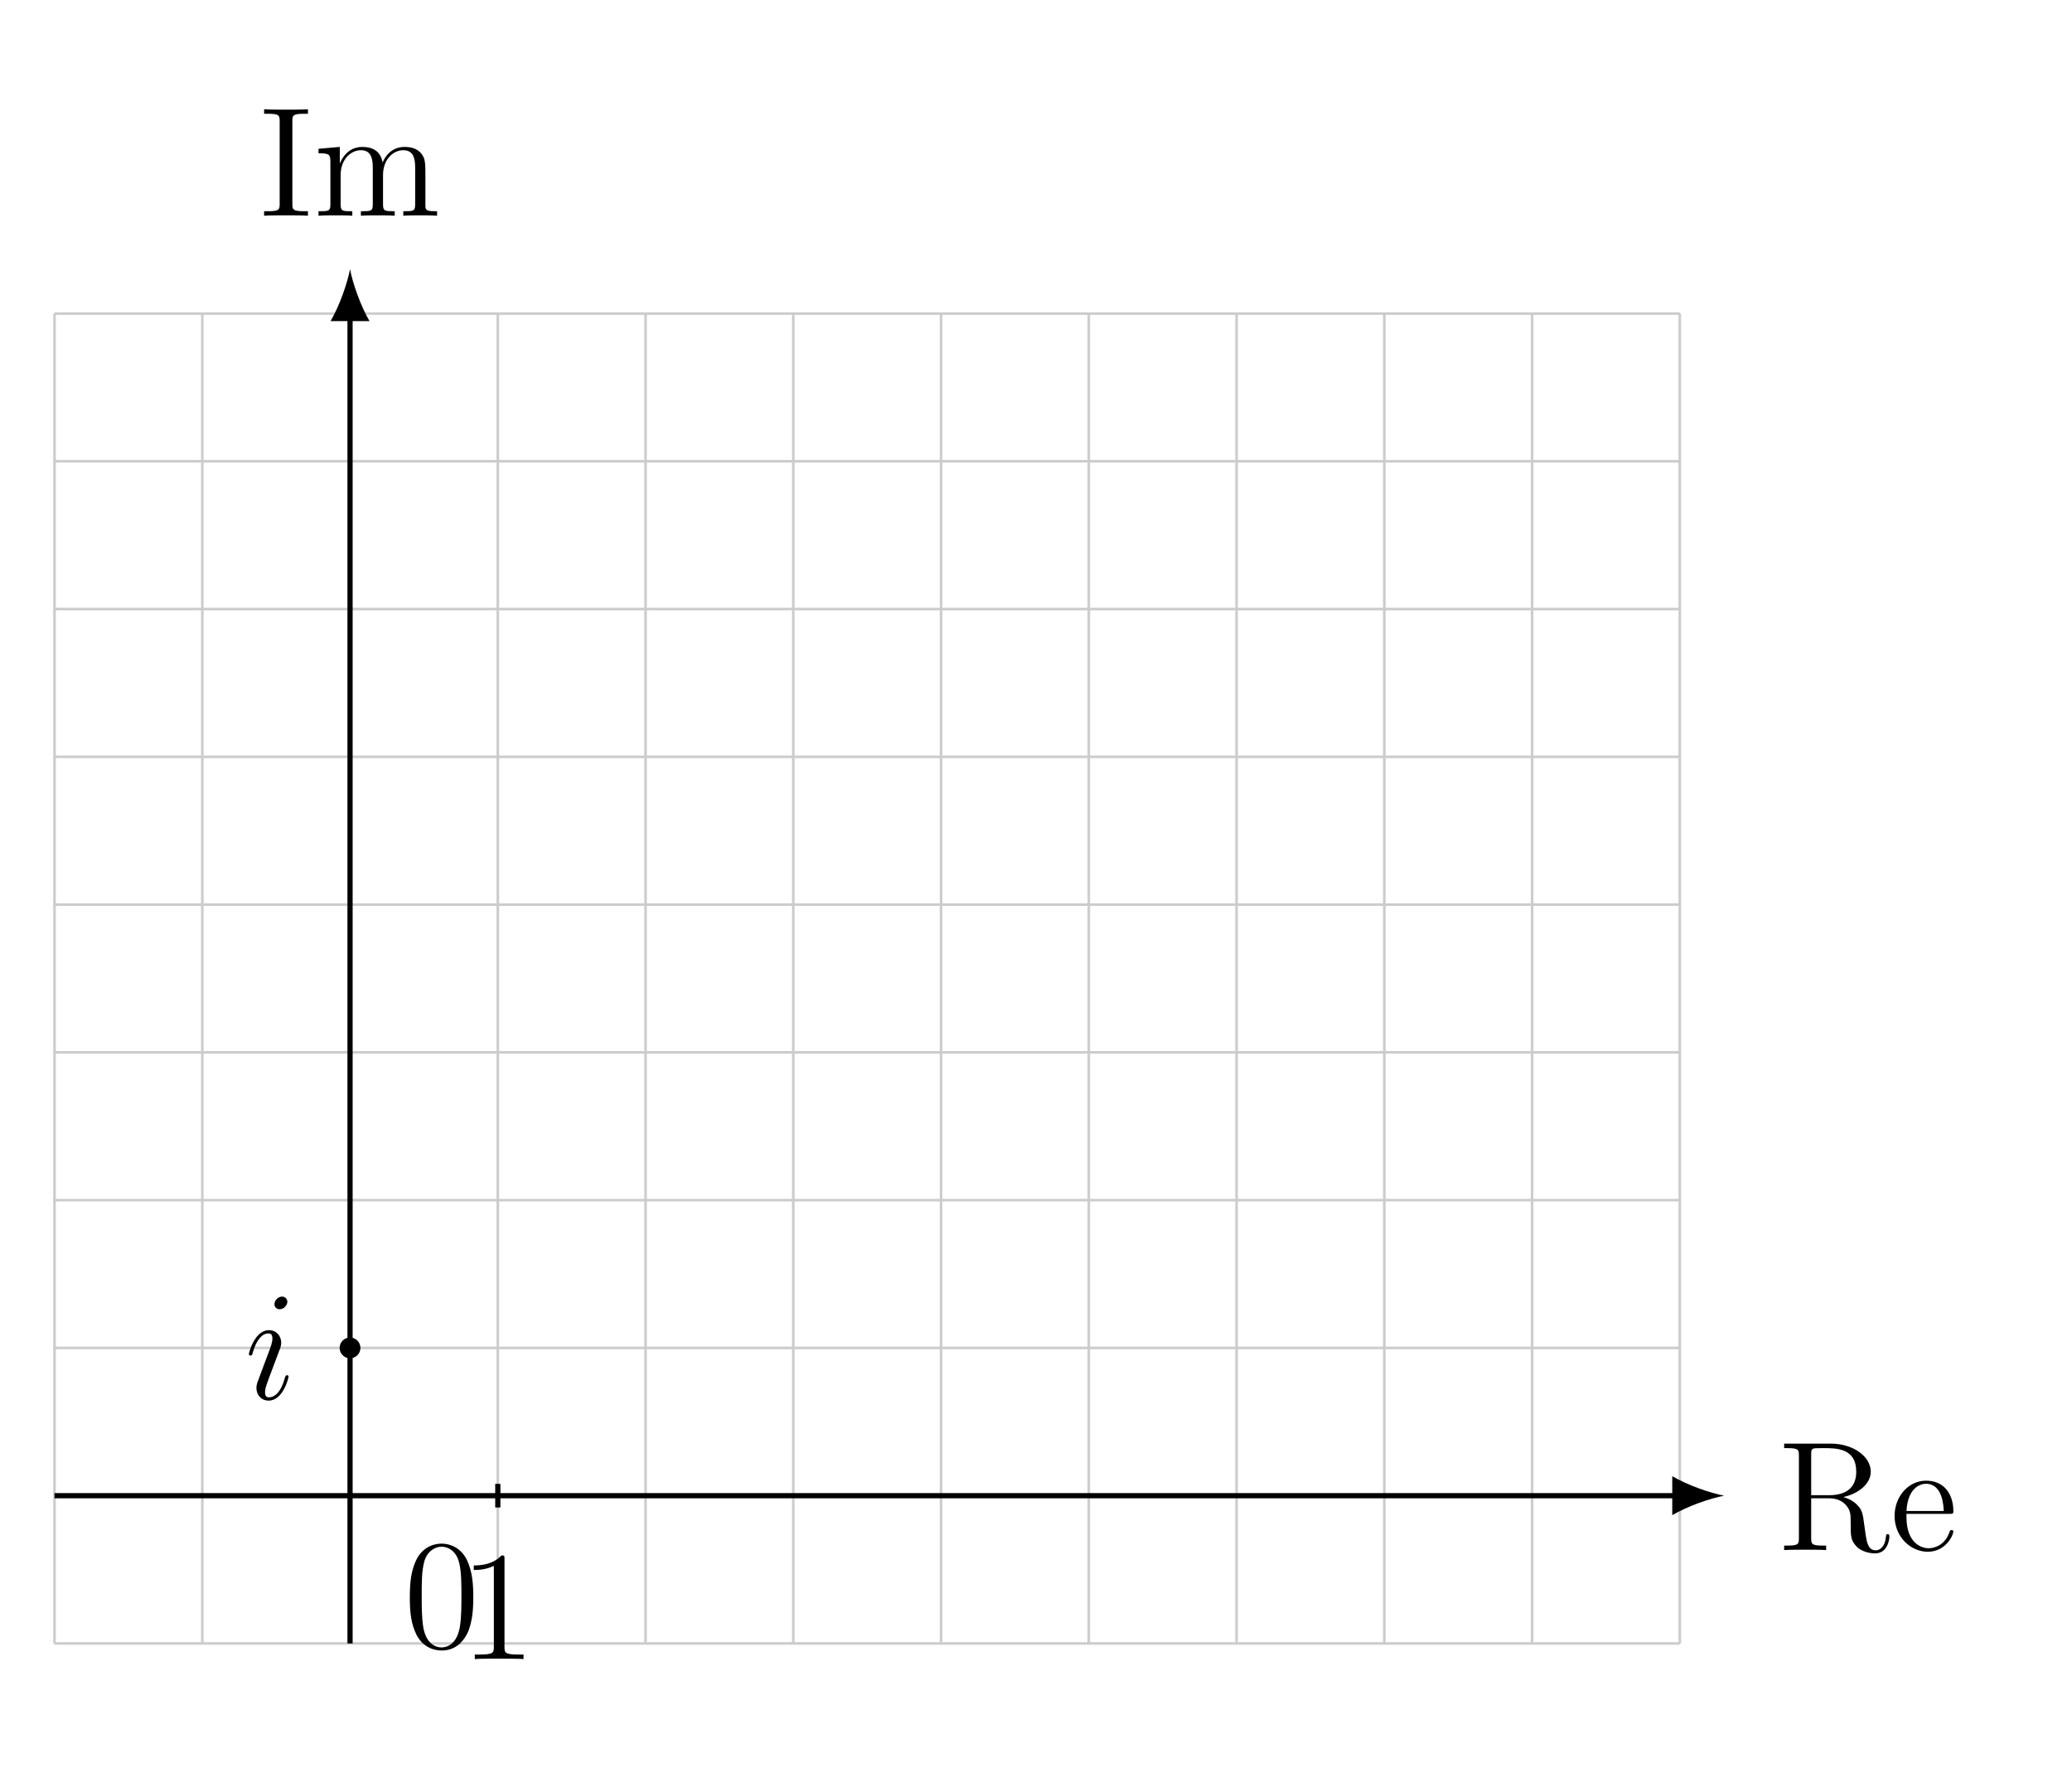
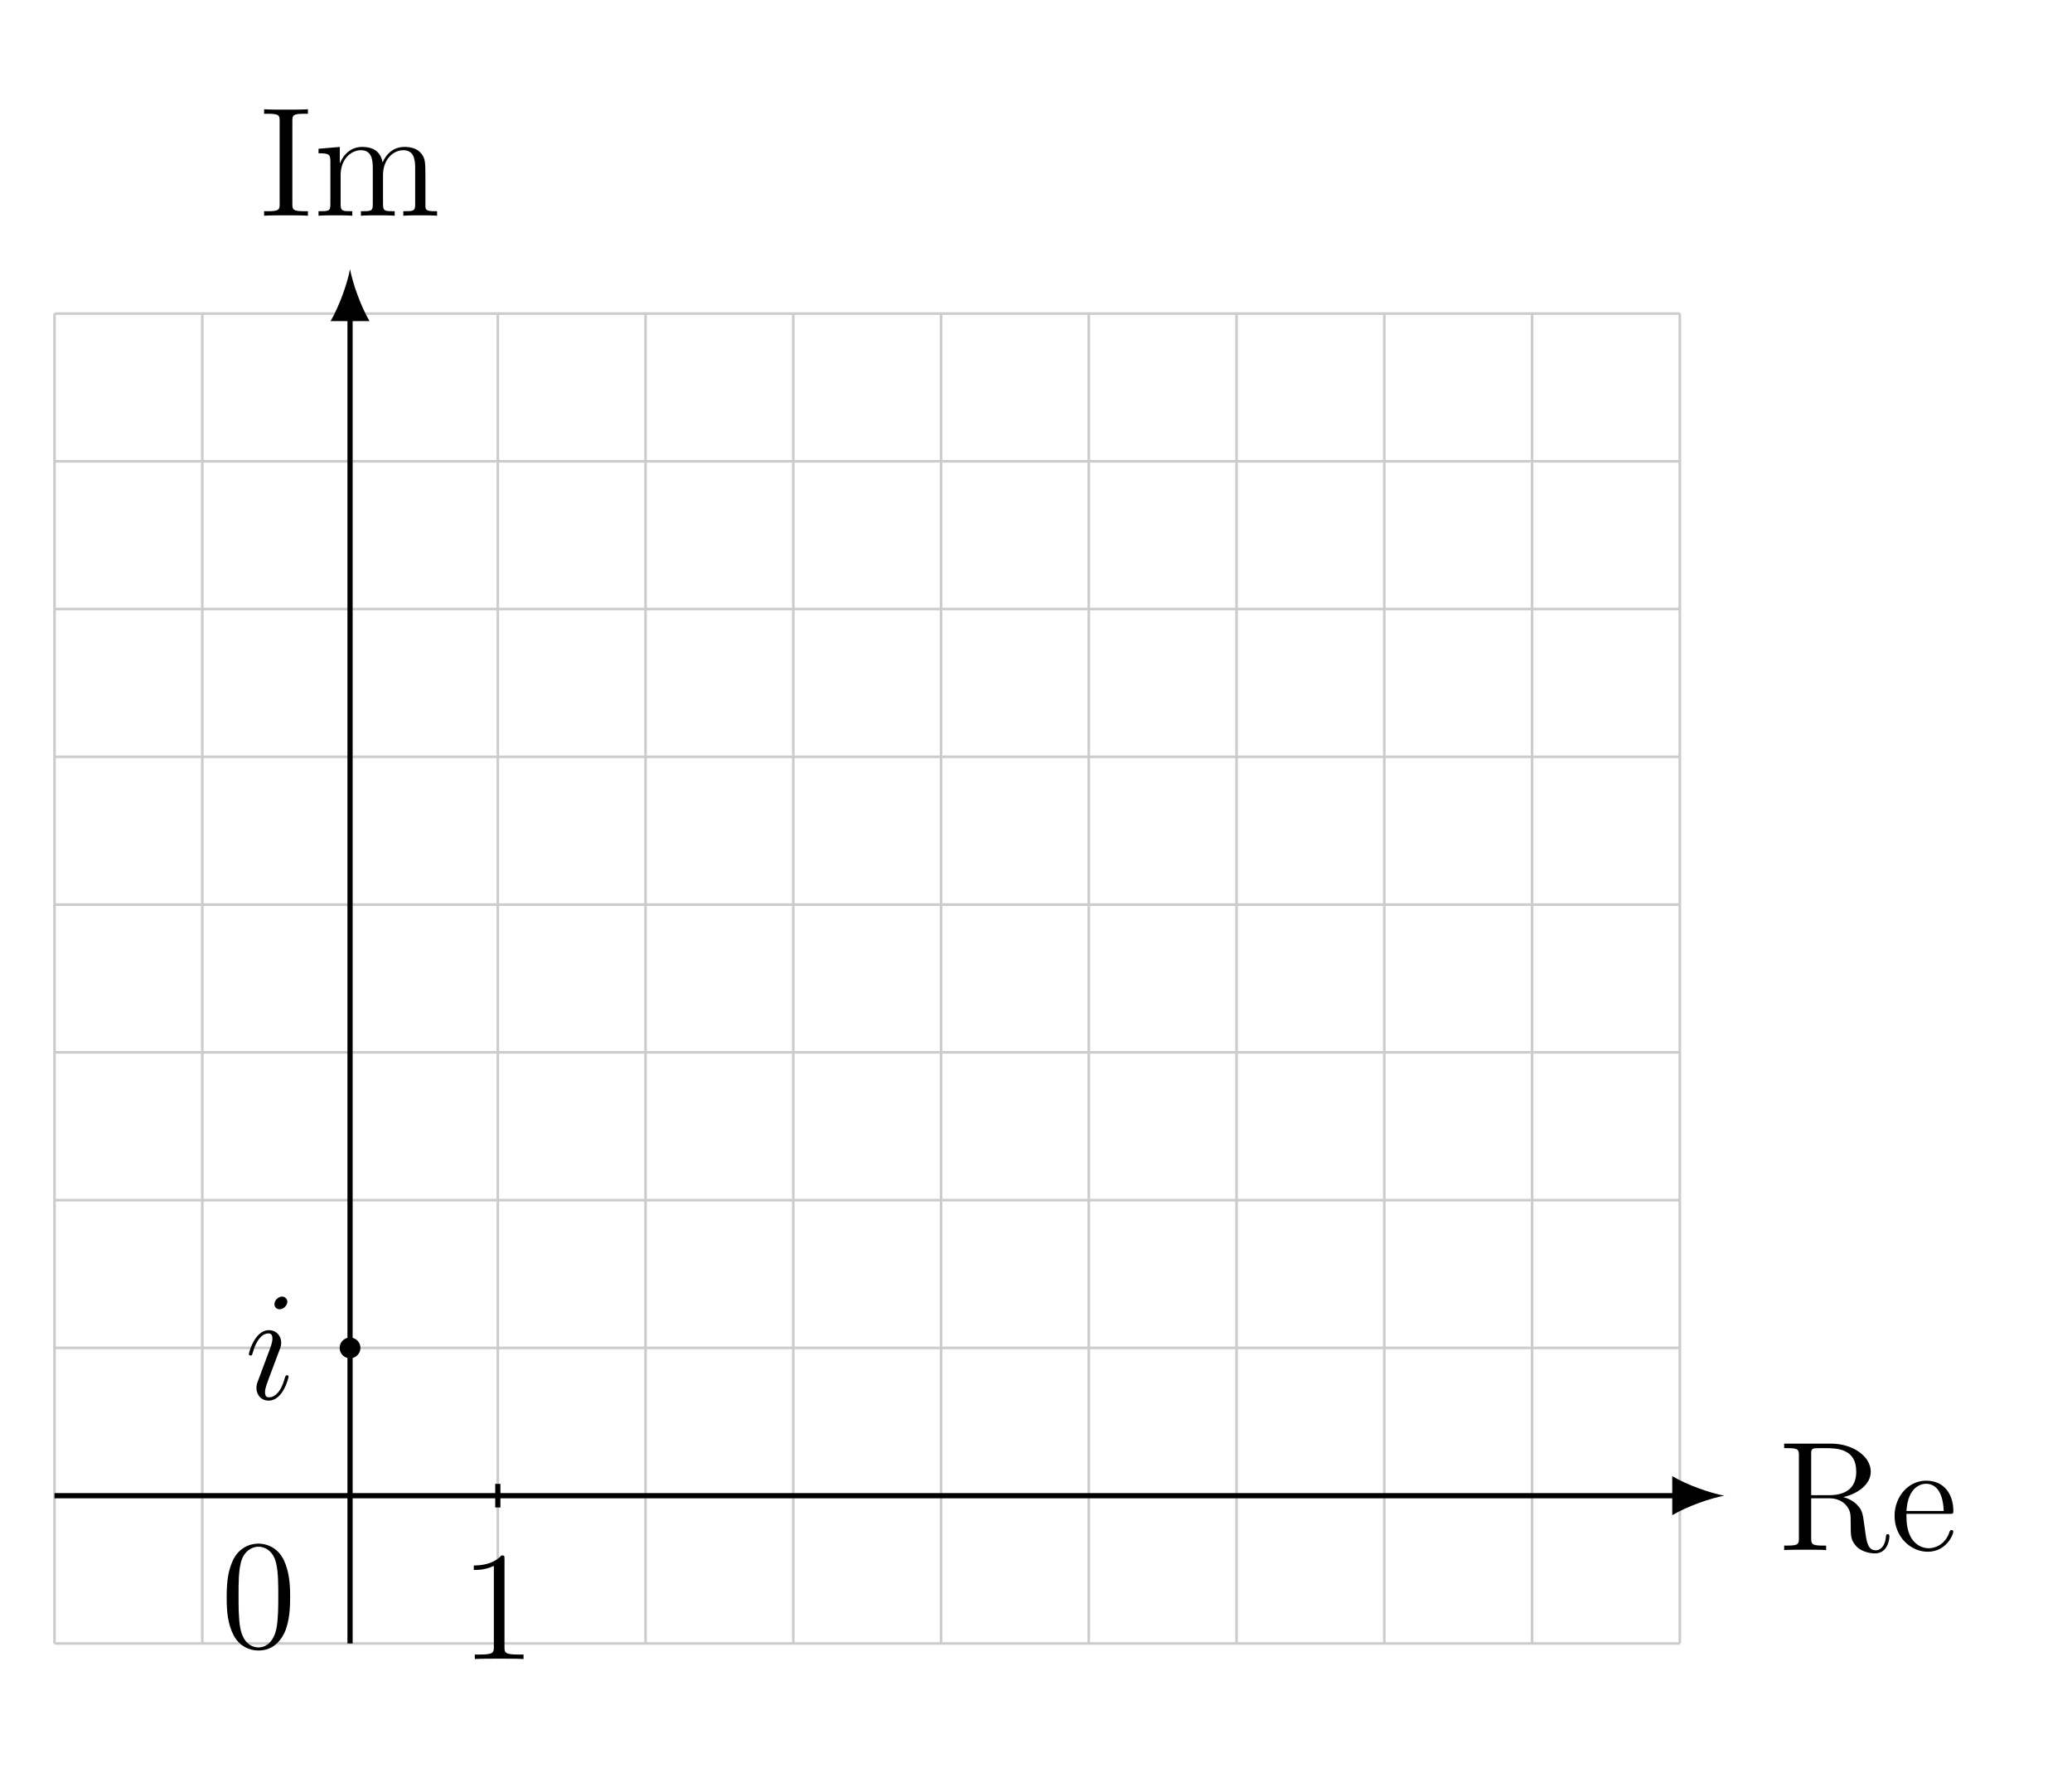
<svg xmlns="http://www.w3.org/2000/svg" xmlns:xlink="http://www.w3.org/1999/xlink" width="158.113pt" height="134.872pt" viewBox="0 0 158.113 134.872" version="1.2">
  <defs>
    <g>
      <symbol overflow="visible" id="glyph0-0">
        <path style="stroke:none;" d="" />
      </symbol>
      <symbol overflow="visible" id="glyph0-1">
        <path style="stroke:none;" d="M 8.531 -1.031 C 8.531 -1.109 8.531 -1.219 8.391 -1.219 C 8.281 -1.219 8.281 -1.141 8.266 -1.016 C 8.203 -0.312 7.859 0.016 7.484 0.016 C 6.938 0.016 6.812 -0.547 6.719 -1.172 L 6.594 -2.062 C 6.516 -2.656 6.469 -3.047 6.109 -3.406 C 5.984 -3.547 5.672 -3.859 5.016 -4.047 C 6.188 -4.312 7.109 -5.062 7.109 -5.984 C 7.109 -7.141 5.766 -8.125 4.062 -8.125 L 0.5 -8.125 L 0.5 -7.781 L 0.734 -7.781 C 1.594 -7.781 1.625 -7.656 1.625 -7.219 L 1.625 -0.906 C 1.625 -0.469 1.594 -0.344 0.734 -0.344 L 0.5 -0.344 L 0.5 0 C 0.766 -0.031 1.75 -0.031 2.094 -0.031 C 2.438 -0.031 3.422 -0.031 3.703 0 L 3.703 -0.344 L 3.453 -0.344 C 2.609 -0.344 2.562 -0.469 2.562 -0.906 L 2.562 -3.953 L 3.953 -3.953 C 4.406 -3.953 4.844 -3.812 5.172 -3.484 C 5.578 -3.031 5.578 -2.781 5.578 -1.969 C 5.578 -1.016 5.578 -0.719 6.094 -0.203 C 6.281 -0.031 6.781 0.25 7.438 0.25 C 8.375 0.25 8.531 -0.781 8.531 -1.031 Z M 6 -5.984 C 6 -4.953 5.453 -4.188 3.906 -4.188 L 2.562 -4.188 L 2.562 -7.297 C 2.562 -7.578 2.562 -7.719 2.812 -7.766 C 2.922 -7.781 3.281 -7.781 3.516 -7.781 C 4.484 -7.781 6 -7.781 6 -5.984 Z M 6 -5.984 " />
      </symbol>
      <symbol overflow="visible" id="glyph0-2">
        <path style="stroke:none;" d="M 4.844 -1.422 C 4.844 -1.484 4.781 -1.531 4.703 -1.531 C 4.609 -1.531 4.594 -1.469 4.562 -1.422 C 4.25 -0.422 3.453 -0.141 2.953 -0.141 C 2.469 -0.141 1.266 -0.469 1.266 -2.531 L 1.266 -2.766 L 4.547 -2.766 C 4.812 -2.766 4.844 -2.766 4.844 -2.984 C 4.844 -4.188 4.203 -5.297 2.766 -5.297 C 1.406 -5.297 0.359 -4.078 0.359 -2.609 C 0.359 -1.031 1.562 0.125 2.891 0.125 C 4.297 0.125 4.844 -1.172 4.844 -1.422 Z M 4.109 -2.984 L 1.266 -2.984 C 1.375 -4.844 2.406 -5.062 2.75 -5.062 C 4.016 -5.062 4.094 -3.391 4.109 -2.984 Z M 4.109 -2.984 " />
      </symbol>
      <symbol overflow="visible" id="glyph0-3">
        <path style="stroke:none;" d="M 3.766 0 L 3.766 -0.344 L 3.5 -0.344 C 2.609 -0.344 2.578 -0.469 2.578 -0.906 L 2.578 -7.219 C 2.578 -7.656 2.609 -7.781 3.5 -7.781 L 3.766 -7.781 L 3.766 -8.125 C 3.484 -8.094 2.469 -8.094 2.109 -8.094 C 1.75 -8.094 0.719 -8.094 0.422 -8.125 L 0.422 -7.781 L 0.688 -7.781 C 1.578 -7.781 1.609 -7.656 1.609 -7.219 L 1.609 -0.906 C 1.609 -0.469 1.578 -0.344 0.688 -0.344 L 0.422 -0.344 L 0.422 0 C 0.719 -0.031 1.734 -0.031 2.094 -0.031 C 2.453 -0.031 3.484 -0.031 3.766 0 Z M 3.766 0 " />
      </symbol>
      <symbol overflow="visible" id="glyph0-4">
        <path style="stroke:none;" d="M 9.422 0 L 9.422 -0.344 C 8.828 -0.344 8.531 -0.344 8.531 -0.703 L 8.531 -2.891 C 8.531 -4 8.531 -4.328 8.25 -4.703 C 7.906 -5.172 7.344 -5.25 6.938 -5.25 C 5.953 -5.25 5.453 -4.531 5.266 -4.062 C 5.094 -4.984 4.453 -5.25 3.703 -5.25 C 2.562 -5.25 2.109 -4.25 2.016 -4.016 L 2 -4.016 L 2 -5.25 L 0.375 -5.109 L 0.375 -4.766 C 1.188 -4.766 1.281 -4.688 1.281 -4.109 L 1.281 -0.875 C 1.281 -0.344 1.156 -0.344 0.375 -0.344 L 0.375 0 C 0.688 -0.031 1.328 -0.031 1.672 -0.031 C 2.016 -0.031 2.656 -0.031 2.953 0 L 2.953 -0.344 C 2.203 -0.344 2.062 -0.344 2.062 -0.875 L 2.062 -3.094 C 2.062 -4.344 2.875 -5 3.609 -5 C 4.359 -5 4.516 -4.406 4.516 -3.672 L 4.516 -0.875 C 4.516 -0.344 4.391 -0.344 3.609 -0.344 L 3.609 0 C 3.922 -0.031 4.562 -0.031 4.906 -0.031 C 5.25 -0.031 5.891 -0.031 6.188 0 L 6.188 -0.344 C 5.438 -0.344 5.297 -0.344 5.297 -0.875 L 5.297 -3.094 C 5.297 -4.344 6.109 -5 6.844 -5 C 7.594 -5 7.75 -4.406 7.75 -3.672 L 7.75 -0.875 C 7.75 -0.344 7.625 -0.344 6.844 -0.344 L 6.844 0 C 7.156 -0.031 7.797 -0.031 8.141 -0.031 C 8.484 -0.031 9.125 -0.031 9.422 0 Z M 9.422 0 " />
      </symbol>
      <symbol overflow="visible" id="glyph0-5">
        <path style="stroke:none;" d="M 4.875 0 L 4.875 -0.344 L 4.5 -0.344 C 3.453 -0.344 3.422 -0.484 3.422 -0.922 L 3.422 -7.625 C 3.422 -7.891 3.422 -7.906 3.188 -7.906 C 2.906 -7.594 2.312 -7.141 1.078 -7.141 L 1.078 -6.797 C 1.359 -6.797 1.953 -6.797 2.609 -7.109 L 2.609 -0.922 C 2.609 -0.484 2.562 -0.344 1.516 -0.344 L 1.156 -0.344 L 1.156 0 C 1.469 -0.031 2.625 -0.031 3.016 -0.031 C 3.406 -0.031 4.547 -0.031 4.875 0 Z M 4.875 0 " />
      </symbol>
      <symbol overflow="visible" id="glyph0-6">
        <path style="stroke:none;" d="M 5.328 -3.812 C 5.328 -4.797 5.266 -5.75 4.844 -6.656 C 4.359 -7.641 3.5 -7.906 2.906 -7.906 C 2.219 -7.906 1.375 -7.562 0.938 -6.578 C 0.609 -5.828 0.484 -5.094 0.484 -3.812 C 0.484 -2.656 0.578 -1.781 1 -0.938 C 1.469 -0.031 2.281 0.25 2.906 0.25 C 3.938 0.25 4.531 -0.375 4.875 -1.062 C 5.297 -1.953 5.328 -3.109 5.328 -3.812 Z M 4.422 -3.953 C 4.422 -3.156 4.422 -2.25 4.297 -1.516 C 4.062 -0.219 3.312 0.016 2.906 0.016 C 2.516 0.016 1.75 -0.203 1.516 -1.5 C 1.391 -2.219 1.391 -3.109 1.391 -3.953 C 1.391 -4.922 1.391 -5.797 1.578 -6.5 C 1.781 -7.297 2.391 -7.672 2.906 -7.672 C 3.359 -7.672 4.047 -7.391 4.266 -6.375 C 4.422 -5.703 4.422 -4.75 4.422 -3.953 Z M 4.422 -3.953 " />
      </symbol>
      <symbol overflow="visible" id="glyph1-0">
        <path style="stroke:none;" d="" />
      </symbol>
      <symbol overflow="visible" id="glyph1-1">
        <path style="stroke:none;" d="M 3.359 -1.703 C 3.359 -1.766 3.312 -1.812 3.25 -1.812 C 3.141 -1.812 3.125 -1.766 3.062 -1.562 C 2.766 -0.484 2.266 -0.125 1.875 -0.125 C 1.734 -0.125 1.562 -0.156 1.562 -0.516 C 1.562 -0.828 1.719 -1.188 1.844 -1.547 L 2.672 -3.75 C 2.719 -3.859 2.797 -4.062 2.797 -4.297 C 2.797 -4.797 2.438 -5.25 1.859 -5.25 C 0.766 -5.25 0.328 -3.516 0.328 -3.422 C 0.328 -3.375 0.375 -3.312 0.453 -3.312 C 0.562 -3.312 0.578 -3.359 0.625 -3.531 C 0.906 -4.531 1.359 -5 1.812 -5 C 1.922 -5 2.125 -5 2.125 -4.609 C 2.125 -4.297 1.969 -3.906 1.875 -3.656 C 1.453 -2.547 1.453 -2.516 1.047 -1.438 C 0.969 -1.25 0.906 -1.062 0.906 -0.844 C 0.906 -0.312 1.266 0.125 1.844 0.125 C 2.938 0.125 3.359 -1.609 3.359 -1.703 Z M 3.266 -7.422 C 3.266 -7.594 3.125 -7.812 2.859 -7.812 C 2.594 -7.812 2.281 -7.547 2.281 -7.234 C 2.281 -6.938 2.531 -6.844 2.672 -6.844 C 3 -6.844 3.266 -7.156 3.266 -7.422 Z M 3.266 -7.422 " />
      </symbol>
    </g>
  </defs>
  <g id="surface1">
    <path style="fill:none;stroke-width:0.199;stroke-linecap:butt;stroke-linejoin:miter;stroke:rgb(79.999%,79.999%,79.999%);stroke-opacity:1;stroke-miterlimit:10;" d="M -22.678 -11.339 L 102.046 -11.339 M -22.678 -0.002 L 102.046 -0.002 M -22.678 11.339 L 102.046 11.339 M -22.678 22.675 L 102.046 22.675 M -22.678 34.016 L 102.046 34.016 M -22.678 45.353 L 102.046 45.353 M -22.678 56.693 L 102.046 56.693 M -22.678 68.03 L 102.046 68.03 M -22.678 79.371 L 102.046 79.371 M -22.678 90.703 L 102.046 90.703 M -22.678 -11.339 L -22.678 90.707 M -11.337 -11.339 L -11.337 90.707 M -0 -11.339 L -0 90.707 M 11.34 -11.339 L 11.34 90.707 M 22.677 -11.339 L 22.677 90.707 M 34.014 -11.339 L 34.014 90.707 M 45.354 -11.339 L 45.354 90.707 M 56.691 -11.339 L 56.691 90.707 M 68.032 -11.339 L 68.032 90.707 M 79.368 -11.339 L 79.368 90.707 M 90.709 -11.339 L 90.709 90.707 M 102.042 -11.339 L 102.042 90.707 " transform="matrix(0.994421,0,0,-0.994421,26.71115,114.1231)" />
    <path style="fill:none;stroke-width:0.399;stroke-linecap:butt;stroke-linejoin:miter;stroke:rgb(0%,0%,0%);stroke-opacity:1;stroke-miterlimit:10;" d="M -22.678 -0.002 L 101.861 -0.002 " transform="matrix(0.994421,0,0,-0.994421,26.71115,114.1231)" />
    <path style=" stroke:none;fill-rule:nonzero;fill:rgb(0%,0%,0%);fill-opacity:1;" d="M 131.57 114.125 C 130.516 113.926 128.797 113.332 127.609 112.637 L 127.609 115.609 C 128.797 114.914 130.516 114.32 131.57 114.125 " />
    <g style="fill:rgb(0%,0%,0%);fill-opacity:1;">
      <use xlink:href="#glyph0-1" x="135.648" y="118.276" />
      <use xlink:href="#glyph0-2" x="144.215" y="118.276" />
    </g>
    <path style="fill:none;stroke-width:0.399;stroke-linecap:butt;stroke-linejoin:miter;stroke:rgb(0%,0%,0%);stroke-opacity:1;stroke-miterlimit:10;" d="M -0 -11.339 L -0 90.523 " transform="matrix(0.994421,0,0,-0.994421,26.71115,114.1231)" />
    <path style=" stroke:none;fill-rule:nonzero;fill:rgb(0%,0%,0%);fill-opacity:1;" d="M 26.711 20.539 C 26.512 21.594 25.918 23.312 25.227 24.5 L 28.195 24.5 C 27.504 23.312 26.91 21.594 26.711 20.539 " />
    <g style="fill:rgb(0%,0%,0%);fill-opacity:1;">
      <use xlink:href="#glyph0-3" x="19.732" y="16.461" />
      <use xlink:href="#glyph0-4" x="23.931" y="16.461" />
    </g>
    <path style=" stroke:none;fill-rule:nonzero;fill:rgb(0%,0%,0%);fill-opacity:1;" d="M 27.504 102.848 C 27.504 102.41 27.148 102.055 26.711 102.055 C 26.273 102.055 25.918 102.41 25.918 102.848 C 25.918 103.285 26.273 103.641 26.711 103.641 C 27.148 103.641 27.504 103.285 27.504 102.848 Z M 27.504 102.848 " />
    <g style="fill:rgb(0%,0%,0%);fill-opacity:1;">
      <use xlink:href="#glyph1-1" x="18.662" y="106.744" />
    </g>
    <path style="fill:none;stroke-width:0.399;stroke-linecap:butt;stroke-linejoin:miter;stroke:rgb(0%,0%,0%);stroke-opacity:1;stroke-miterlimit:10;" d="M 11.34 0.905 L 11.34 -0.905 " transform="matrix(0.994421,0,0,-0.994421,26.71115,114.1231)" />
    <g style="fill:rgb(0%,0%,0%);fill-opacity:1;">
      <use xlink:href="#glyph0-5" x="35.076" y="126.589" />
    </g>
    <g style="fill:rgb(0%,0%,0%);fill-opacity:1;">
-       <use xlink:href="#glyph0-6" x="30.789" y="125.687" />
+       <use xlink:href="#glyph0-6" x="16.813" y="125.687" />
    </g>
  </g>
</svg>
